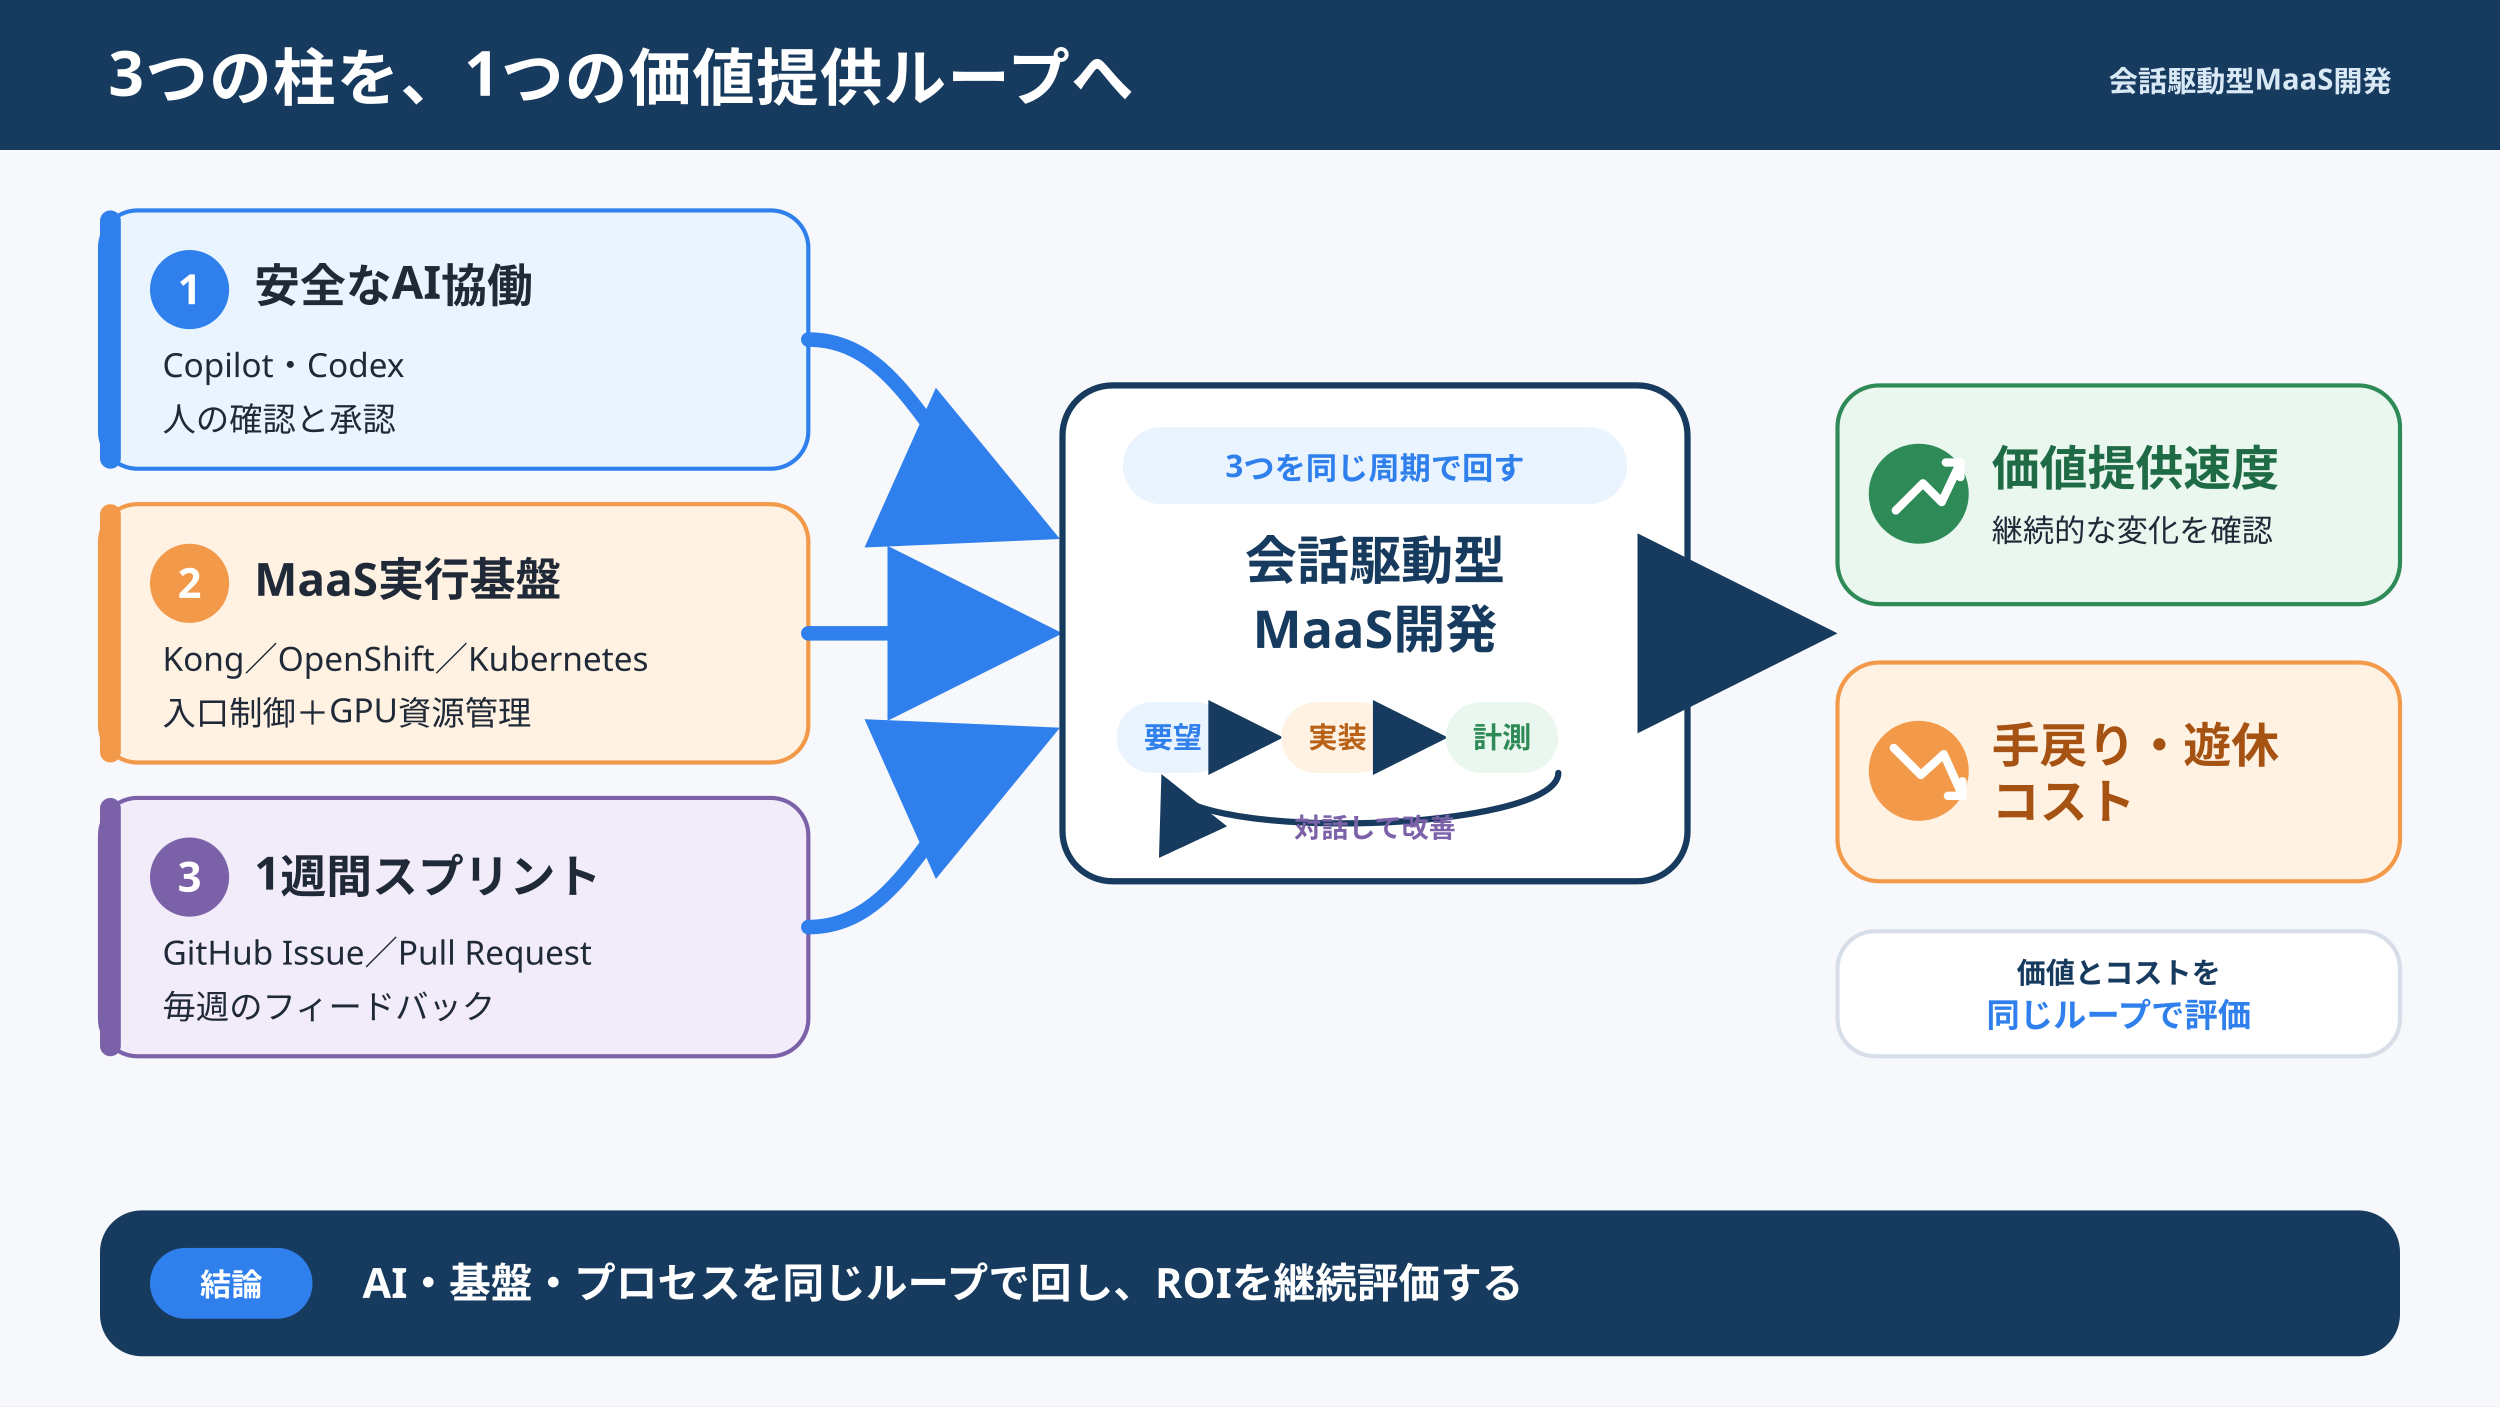
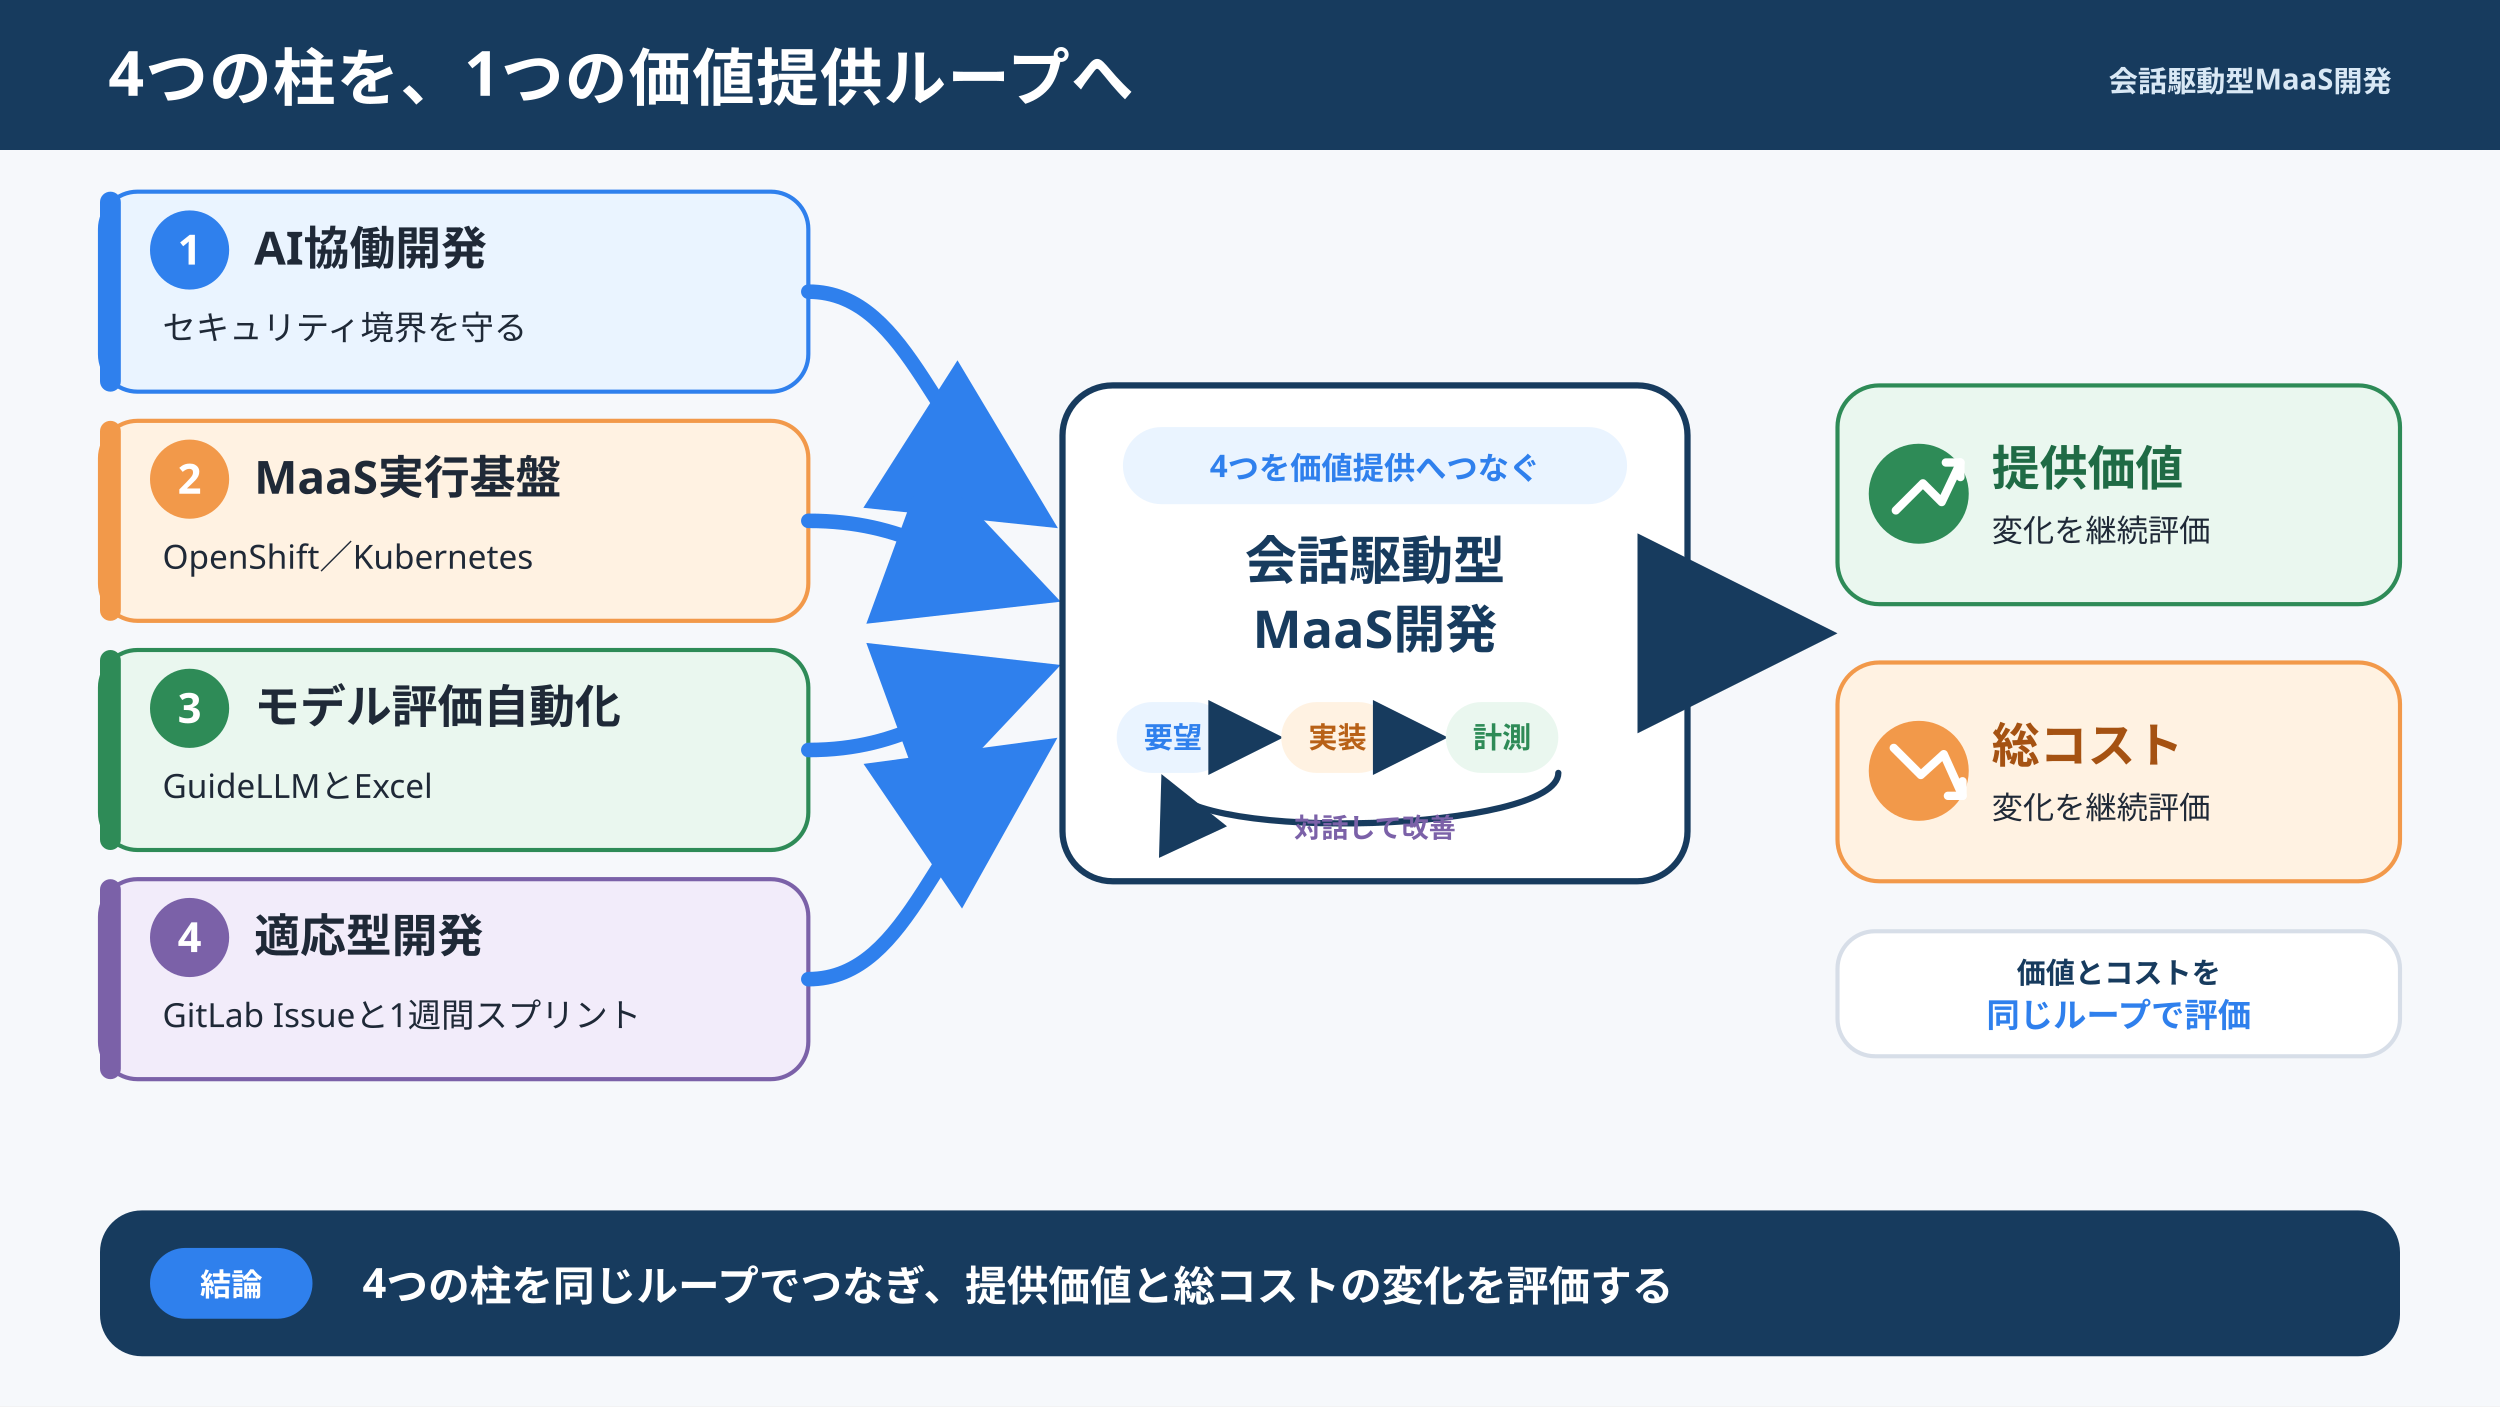
<svg xmlns="http://www.w3.org/2000/svg" width="1200" height="675" viewBox="0 0 1200 675" role="img" aria-labelledby="three-pillars-title three-pillars-desc">
  <defs>
    <marker id="arrow-blue" markerWidth="12" markerHeight="12" refX="10" refY="6" orient="auto" markerUnits="strokeWidth">
      <path d="M0,0 L12,6 L0,12 Z" fill="#2F80ED" />
    </marker>
    <marker id="arrow-navy" markerWidth="12" markerHeight="12" refX="10" refY="6" orient="auto" markerUnits="strokeWidth">
      <path d="M0,0 L12,6 L0,12 Z" fill="#173B5E" />
    </marker>
    <style>
      text {
        font-family: "Noto Sans JP", "Yu Gothic", sans-serif;
      }
      .header {
        font-size: 30px;
        font-weight: 700;
        fill: #FFFFFF;
        letter-spacing: 0.02em;
      }
      .card-title {
        font-size: 22px;
        font-weight: 700;
        fill: #1F2937;
      }
      .card-body {
        font-size: 16px;
        font-weight: 500;
        fill: #1F2937;
      }
      .small-label {
        font-size: 14px;
        font-weight: 700;
      }
      .center-title {
        font-size: 25px;
        font-weight: 700;
        fill: #173B5E;
      }
      .result-title {
        font-size: 23px;
        font-weight: 700;
      }
      .result-note {
        font-size: 15px;
        font-weight: 500;
        fill: #1F2937;
      }
      .conclusion {
        font-size: 20px;
        font-weight: 700;
        fill: #FFFFFF;
      }
    </style>
  </defs>
  <rect width="1200" height="675" fill="#F6F8FB" />
  <rect x="0" y="0" width="1200" height="72" fill="#173B5E" />
-   <text class="header" x="52" y="46">3つの柱を、1つの価値提供ループへ</text>
+   <text class="header" x="52" y="46">4つの柱を、1つの価値提供ループへ</text>
  <text x="1148" y="44" text-anchor="end" font-size="14" font-weight="600" fill="#D9E8F5">会話駆動型MaaS開発</text>
-   <rect x="48" y="101" width="340" height="124" rx="18" fill="#EAF4FF" stroke="#2F80ED" stroke-width="2" />
-   <rect x="48" y="101" width="10" height="124" rx="5" fill="#2F80ED" />
-   <circle cx="91" cy="139" r="19" fill="#2F80ED" />
-   <text x="91" y="146" text-anchor="middle" font-size="20" font-weight="700" fill="#FFFFFF">1</text>
-   <text class="card-title" x="122" y="145">安全なAI協働</text>
-   <text class="card-body" x="78" y="181">Copilot・Codex</text>
-   <text class="card-body" x="78" y="207">人の確認と承認</text>
-   <rect x="48" y="242" width="340" height="124" rx="18" fill="#FFF2E2" stroke="#F2994A" stroke-width="2" />
-   <rect x="48" y="242" width="10" height="124" rx="5" fill="#F2994A" />
-   <circle cx="91" cy="280" r="19" fill="#F2994A" />
-   <text x="91" y="287" text-anchor="middle" font-size="20" font-weight="700" fill="#FFFFFF">2</text>
-   <text class="card-title" x="122" y="286">MaaS実行基盤</text>
-   <text class="card-body" x="78" y="322">Kong／OpenShift／Kubernetes</text>
-   <text class="card-body" x="78" y="348">入口制御＋GPU資源管理</text>
-   <rect x="48" y="383" width="340" height="124" rx="18" fill="#F2ECFA" stroke="#7B61A8" stroke-width="2" />
-   <rect x="48" y="383" width="10" height="124" rx="5" fill="#7B61A8" />
-   <circle cx="91" cy="421" r="19" fill="#7B61A8" />
-   <text x="91" y="428" text-anchor="middle" font-size="20" font-weight="700" fill="#FFFFFF">3</text>
-   <text class="card-title" x="122" y="427">1週間スプリント</text>
-   <text class="card-body" x="78" y="463">GitHub Issue／Pull Request</text>
-   <text class="card-body" x="78" y="489">毎週のフィードバック</text>
-   <path d="M388 163 C438 163, 449 232, 496 253" fill="none" stroke="#2F80ED" stroke-width="7" stroke-linecap="round" marker-end="url(#arrow-blue)" />
-   <path d="M388 304 L496 304" fill="none" stroke="#2F80ED" stroke-width="7" stroke-linecap="round" marker-end="url(#arrow-blue)" />
-   <path d="M388 445 C438 445, 449 376, 496 355" fill="none" stroke="#2F80ED" stroke-width="7" stroke-linecap="round" marker-end="url(#arrow-blue)" />
+   <rect x="48" y="92" width="340" height="96" rx="18" fill="#EAF4FF" stroke="#2F80ED" stroke-width="2" />
+   <rect x="48" y="92" width="10" height="96" rx="5" fill="#2F80ED" />
+   <circle cx="91" cy="120" r="19" fill="#2F80ED" />
+   <text x="91" y="127" text-anchor="middle" font-size="20" font-weight="700" fill="#FFFFFF">1</text>
+   <text class="card-title" x="122" y="127">AI協働開発</text>
+   <text class="card-body" x="78" y="163">セキュリティ境界を守る</text>
+   <rect x="48" y="202" width="340" height="96" rx="18" fill="#FFF2E2" stroke="#F2994A" stroke-width="2" />
+   <rect x="48" y="202" width="10" height="96" rx="5" fill="#F2994A" />
+   <circle cx="91" cy="230" r="19" fill="#F2994A" />
+   <text x="91" y="237" text-anchor="middle" font-size="20" font-weight="700" fill="#FFFFFF">2</text>
+   <text class="card-title" x="122" y="237">MaaS実行基盤</text>
+   <text class="card-body" x="78" y="273">OpenShift／Kubernetes</text>
+   <rect x="48" y="312" width="340" height="96" rx="18" fill="#EAF7EF" stroke="#2E8B57" stroke-width="2" />
+   <rect x="48" y="312" width="10" height="96" rx="5" fill="#2E8B57" />
+   <circle cx="91" cy="340" r="19" fill="#2E8B57" />
+   <text x="91" y="347" text-anchor="middle" font-size="20" font-weight="700" fill="#FFFFFF">3</text>
+   <text class="card-title" x="122" y="347">モデル評価自動化</text>
+   <text class="card-body" x="78" y="383">GuideLLMとExcel</text>
+   <rect x="48" y="422" width="340" height="96" rx="18" fill="#F2ECFA" stroke="#7B61A8" stroke-width="2" />
+   <rect x="48" y="422" width="10" height="96" rx="5" fill="#7B61A8" />
+   <circle cx="91" cy="450" r="19" fill="#7B61A8" />
+   <text x="91" y="457" text-anchor="middle" font-size="20" font-weight="700" fill="#FFFFFF">4</text>
+   <text class="card-title" x="122" y="457">適応型開発</text>
+   <text class="card-body" x="78" y="493">GitLab Issueと1週間スプリント</text>
+   <path d="M388 140 C438 140, 449 216, 496 246" fill="none" stroke="#2F80ED" stroke-width="7" stroke-linecap="round" marker-end="url(#arrow-blue)" />
+   <path d="M388 250 C435 250, 455 269, 496 284" fill="none" stroke="#2F80ED" stroke-width="7" stroke-linecap="round" marker-end="url(#arrow-blue)" />
+   <path d="M388 360 C435 360, 455 339, 496 324" fill="none" stroke="#2F80ED" stroke-width="7" stroke-linecap="round" marker-end="url(#arrow-blue)" />
+   <path d="M388 470 C438 470, 449 394, 496 362" fill="none" stroke="#2F80ED" stroke-width="7" stroke-linecap="round" marker-end="url(#arrow-blue)" />
  <rect x="510" y="185" width="300" height="238" rx="24" fill="#FFFFFF" stroke="#173B5E" stroke-width="3" />
  <rect x="539" y="205" width="242" height="37" rx="18.5" fill="#EAF4FF" />
-   <text x="660" y="229" text-anchor="middle" font-size="15" font-weight="700" fill="#2F80ED">3つを同じ周期で回す</text>
+   <text x="660" y="229" text-anchor="middle" font-size="15" font-weight="700" fill="#2F80ED">4つを価値提供へつなぐ</text>
  <text class="center-title" x="660" y="278" text-anchor="middle">会話駆動型</text>
  <text class="center-title" x="660" y="311" text-anchor="middle">MaaS開発</text>
  <rect x="536" y="337" width="54" height="34" rx="17" fill="#EAF4FF" />
  <text class="small-label" x="563" y="359" text-anchor="middle" fill="#2F80ED">要望</text>
  <path d="M592 354 L610 354" stroke="#173B5E" stroke-width="3" stroke-linecap="round" marker-end="url(#arrow-navy)" />
  <rect x="615" y="337" width="54" height="34" rx="17" fill="#FFF2E2" />
  <text class="small-label" x="642" y="359" text-anchor="middle" fill="#B86117">実装</text>
  <path d="M671 354 L689 354" stroke="#173B5E" stroke-width="3" stroke-linecap="round" marker-end="url(#arrow-navy)" />
  <rect x="694" y="337" width="54" height="34" rx="17" fill="#EAF7EF" />
  <text class="small-label" x="721" y="359" text-anchor="middle" fill="#2E8B57">計測</text>
  <path d="M748 371 C748 399, 573 405, 560 377" fill="none" stroke="#173B5E" stroke-width="3" stroke-linecap="round" marker-end="url(#arrow-navy)" />
  <text x="660" y="402" text-anchor="middle" font-size="13" font-weight="700" fill="#7B61A8">対話して改善</text>
  <path d="M810 304 L866 304" fill="none" stroke="#173B5E" stroke-width="8" stroke-linecap="round" marker-end="url(#arrow-navy)" />
  <rect x="882" y="185" width="270" height="105" rx="20" fill="#EAF7EF" stroke="#2E8B57" stroke-width="2" />
  <circle cx="921" cy="237" r="24" fill="#2E8B57" />
  <path d="M910 245 L923 232 L932 241 L941 222" fill="none" stroke="#FFFFFF" stroke-width="4" stroke-linecap="round" stroke-linejoin="round" />
  <path d="M934 222 H941 V229" fill="none" stroke="#FFFFFF" stroke-width="4" stroke-linecap="round" stroke-linejoin="round" />
-   <text class="result-title" x="956" y="233" fill="#1F6B45">価値提供速度</text>
-   <text class="result-note" x="956" y="260">継続的な変化を確認</text>
+   <text class="result-title" x="956" y="233" fill="#1F6B45">提供価値</text>
+   <text class="result-note" x="956" y="260">変化を継続評価</text>
  <rect x="882" y="318" width="270" height="105" rx="20" fill="#FFF2E2" stroke="#F2994A" stroke-width="2" />
  <circle cx="921" cy="370" r="24" fill="#F2994A" />
  <path d="M909 359 L922 372 L933 362 L942 382" fill="none" stroke="#FFFFFF" stroke-width="4" stroke-linecap="round" stroke-linejoin="round" />
  <path d="M935 382 H942 V375" fill="none" stroke="#FFFFFF" stroke-width="4" stroke-linecap="round" stroke-linejoin="round" />
-   <text class="result-title" x="956" y="366" fill="#A55212">手戻り・遊休</text>
-   <text class="result-title" x="956" y="393" fill="#A55212">コスト</text>
+   <text class="result-title" x="956" y="366" fill="#A55212">総コスト</text>
+   <text class="result-note" x="956" y="393">変化を継続評価</text>
  <rect x="882" y="447" width="270" height="60" rx="18" fill="#FFFFFF" stroke="#D7DEE8" stroke-width="2" />
  <text x="1017" y="472" text-anchor="middle" font-size="14" font-weight="700" fill="#173B5E">価値とコストを</text>
  <text x="1017" y="493" text-anchor="middle" font-size="16" font-weight="700" fill="#2F80ED">同じループで評価</text>
  <rect x="48" y="581" width="1104" height="70" rx="20" fill="#173B5E" />
  <rect x="72" y="599" width="78" height="34" rx="17" fill="#2F80ED" />
  <text x="111" y="622" text-anchor="middle" font-size="15" font-weight="700" fill="#FFFFFF">結論</text>
-   <text class="conclusion" x="174" y="623">AI・基盤・プロセスを同じループで回し、ROIを継続評価する</text>
+   <text class="conclusion" x="174" y="623">4つの柱を同じループでつなぎ、提供価値と総コストの変化を評価する</text>
</svg>
